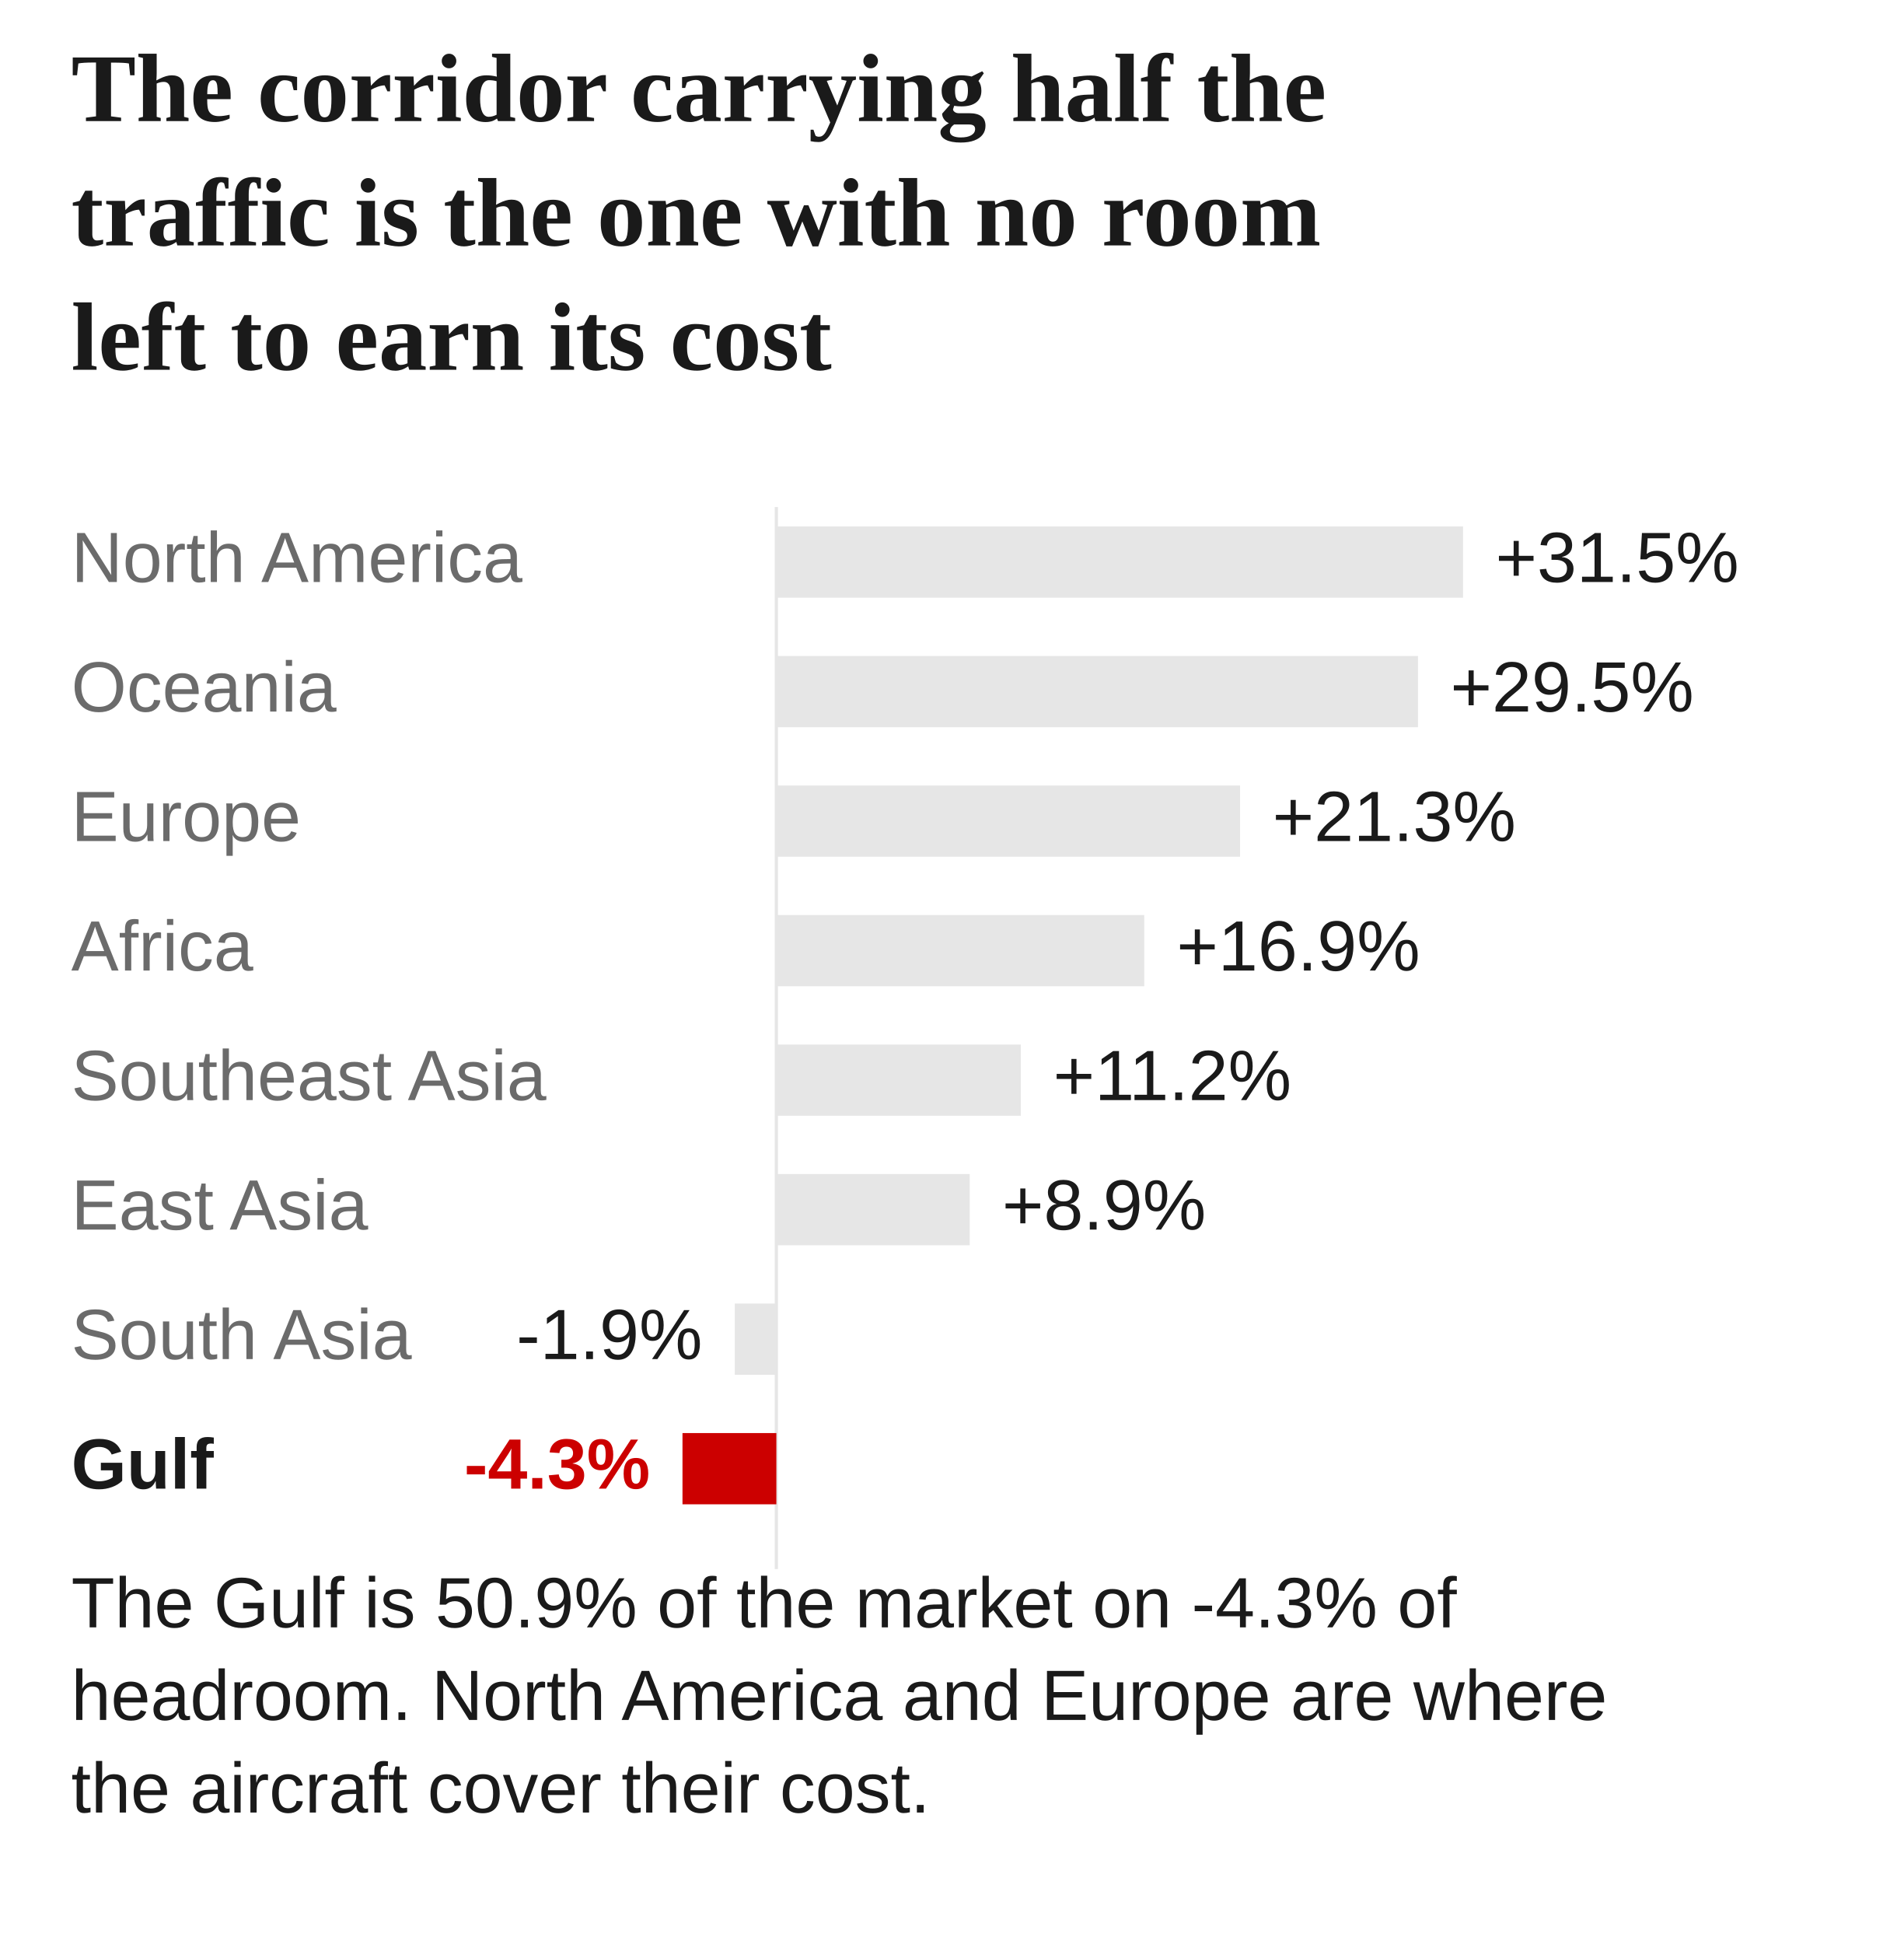
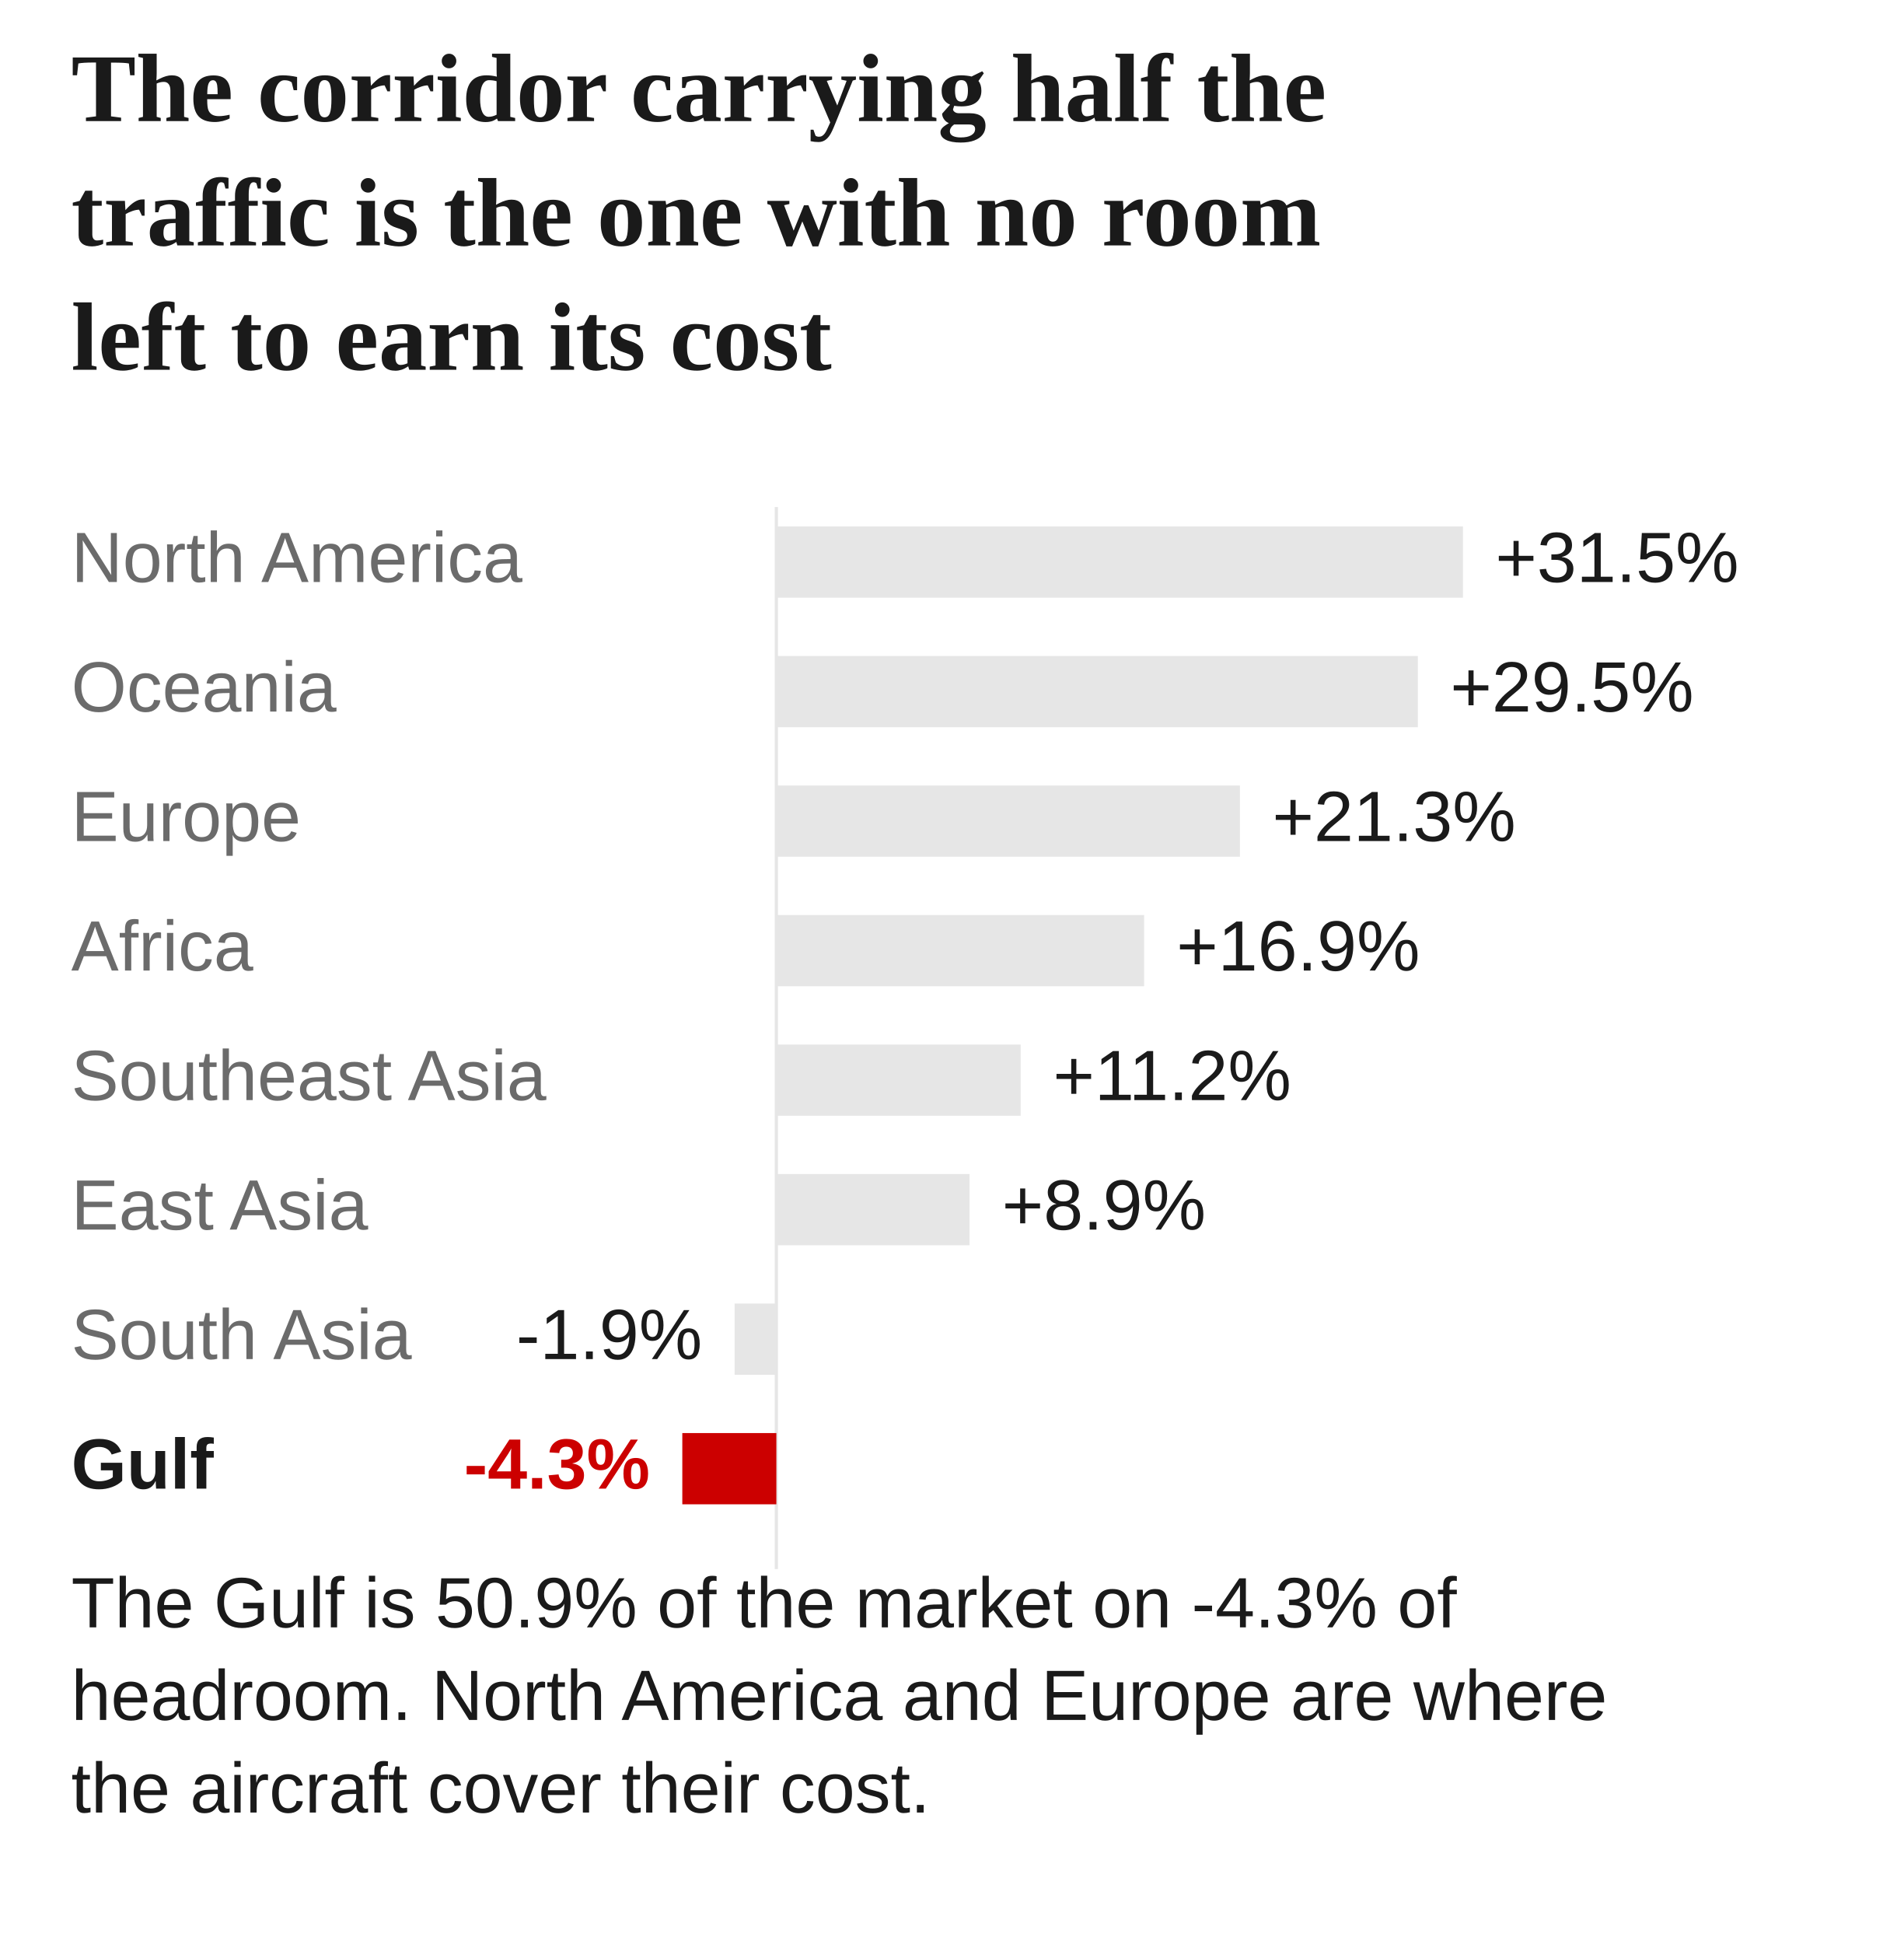
<svg xmlns="http://www.w3.org/2000/svg" width="588" height="600.4" viewBox="0 0 588 600.4" role="img" aria-label="Yield headroom by corridor, 2025. North America +31.5%, Oceania +29.5%, Europe +21.3%, Africa +16.9%, Southeast Asia +11.2%, East Asia +8.9%, South Asia -1.9%, Gulf -4.3%. The Gulf carries 50.9% of India's international traffic and is the only corridor with negative headroom against IndiGo's achieved 5.06 INR per RPK.">
  <text x="22" y="37.4" font-family="'IBM Plex Serif', Georgia, 'Times New Roman', serif" font-size="30" font-weight="600" fill="#1A1A1A" text-anchor="start">The corridor carrying half the</text>
  <text x="22" y="75.8" font-family="'IBM Plex Serif', Georgia, 'Times New Roman', serif" font-size="30" font-weight="600" fill="#1A1A1A" text-anchor="start">traffic is the one with no room</text>
  <text x="22" y="114.2" font-family="'IBM Plex Serif', Georgia, 'Times New Roman', serif" font-size="30" font-weight="600" fill="#1A1A1A" text-anchor="start">left to earn its cost</text>
  <line x1="239.818" y1="156.6" x2="239.818" y2="484.6" stroke="#E6E6E6" stroke-width="1" />
-   <rect x="239.818" y="162.6" width="212.128" height="22" fill="#E6E6E6" />
+   <rect x="239.818" y="162.6" width="212.092" height="22" fill="#E6E6E6" />
  <text x="22" y="179.76" font-family="'IBM Plex Sans', 'Segoe UI', 'Helvetica Neue', Arial, sans-serif" font-size="22" font-weight="400" fill="#6B6B6B" text-anchor="start">North America</text>
-   <text x="461.946" y="179.76" font-family="'IBM Plex Sans', 'Segoe UI', 'Helvetica Neue', Arial, sans-serif" font-size="22" font-weight="400" fill="#1A1A1A" text-anchor="start">+31.5%</text>
-   <rect x="239.818" y="202.6" width="198.205" height="22" fill="#E6E6E6" />
+   <text x="461.91" y="179.76" font-family="'IBM Plex Sans', 'Segoe UI', 'Helvetica Neue', Arial, sans-serif" font-size="22" font-weight="400" fill="#1A1A1A" text-anchor="start">+31.5%</text>
+   <rect x="239.818" y="202.6" width="198.169" height="22" fill="#E6E6E6" />
  <text x="22" y="219.76" font-family="'IBM Plex Sans', 'Segoe UI', 'Helvetica Neue', Arial, sans-serif" font-size="22" font-weight="400" fill="#6B6B6B" text-anchor="start">Oceania</text>
-   <text x="448.024" y="219.76" font-family="'IBM Plex Sans', 'Segoe UI', 'Helvetica Neue', Arial, sans-serif" font-size="22" font-weight="400" fill="#1A1A1A" text-anchor="start">+29.5%</text>
-   <rect x="239.818" y="242.6" width="143.235" height="22" fill="#E6E6E6" />
+   <text x="447.987" y="219.76" font-family="'IBM Plex Sans', 'Segoe UI', 'Helvetica Neue', Arial, sans-serif" font-size="22" font-weight="400" fill="#1A1A1A" text-anchor="start">+29.5%</text>
+   <rect x="239.818" y="242.6" width="143.194" height="22" fill="#E6E6E6" />
  <text x="22" y="259.76" font-family="'IBM Plex Sans', 'Segoe UI', 'Helvetica Neue', Arial, sans-serif" font-size="22" font-weight="400" fill="#6B6B6B" text-anchor="start">Europe</text>
-   <text x="393.053" y="259.76" font-family="'IBM Plex Sans', 'Segoe UI', 'Helvetica Neue', Arial, sans-serif" font-size="22" font-weight="400" fill="#1A1A1A" text-anchor="start">+21.3%</text>
-   <rect x="239.818" y="282.6" width="113.64" height="22" fill="#E6E6E6" />
+   <text x="393.012" y="259.76" font-family="'IBM Plex Sans', 'Segoe UI', 'Helvetica Neue', Arial, sans-serif" font-size="22" font-weight="400" fill="#1A1A1A" text-anchor="start">+21.3%</text>
+   <rect x="239.818" y="282.6" width="113.597" height="22" fill="#E6E6E6" />
  <text x="22" y="299.76" font-family="'IBM Plex Sans', 'Segoe UI', 'Helvetica Neue', Arial, sans-serif" font-size="22" font-weight="400" fill="#6B6B6B" text-anchor="start">Africa</text>
-   <text x="363.458" y="299.76" font-family="'IBM Plex Sans', 'Segoe UI', 'Helvetica Neue', Arial, sans-serif" font-size="22" font-weight="400" fill="#1A1A1A" text-anchor="start">+16.9%</text>
-   <rect x="239.818" y="322.6" width="75.51" height="22" fill="#E6E6E6" />
+   <text x="363.415" y="299.76" font-family="'IBM Plex Sans', 'Segoe UI', 'Helvetica Neue', Arial, sans-serif" font-size="22" font-weight="400" fill="#1A1A1A" text-anchor="start">+16.9%</text>
+   <rect x="239.818" y="322.6" width="75.464" height="22" fill="#E6E6E6" />
  <text x="22" y="339.76" font-family="'IBM Plex Sans', 'Segoe UI', 'Helvetica Neue', Arial, sans-serif" font-size="22" font-weight="400" fill="#6B6B6B" text-anchor="start">Southeast Asia</text>
-   <text x="325.329" y="339.76" font-family="'IBM Plex Sans', 'Segoe UI', 'Helvetica Neue', Arial, sans-serif" font-size="22" font-weight="400" fill="#1A1A1A" text-anchor="start">+11.2%</text>
-   <rect x="239.818" y="362.6" width="59.73" height="22" fill="#E6E6E6" />
+   <text x="325.282" y="339.76" font-family="'IBM Plex Sans', 'Segoe UI', 'Helvetica Neue', Arial, sans-serif" font-size="22" font-weight="400" fill="#1A1A1A" text-anchor="start">+11.2%</text>
+   <rect x="239.818" y="362.6" width="59.683" height="22" fill="#E6E6E6" />
  <text x="22" y="379.76" font-family="'IBM Plex Sans', 'Segoe UI', 'Helvetica Neue', Arial, sans-serif" font-size="22" font-weight="400" fill="#6B6B6B" text-anchor="start">East Asia</text>
-   <text x="309.548" y="379.76" font-family="'IBM Plex Sans', 'Segoe UI', 'Helvetica Neue', Arial, sans-serif" font-size="22" font-weight="400" fill="#1A1A1A" text-anchor="start">+8.9%</text>
-   <rect x="226.974" y="402.6" width="12.845" height="22" fill="#E6E6E6" />
+   <text x="309.501" y="379.76" font-family="'IBM Plex Sans', 'Segoe UI', 'Helvetica Neue', Arial, sans-serif" font-size="22" font-weight="400" fill="#1A1A1A" text-anchor="start">+8.9%</text>
+   <rect x="226.921" y="402.6" width="12.898" height="22" fill="#E6E6E6" />
  <text x="22" y="419.76" font-family="'IBM Plex Sans', 'Segoe UI', 'Helvetica Neue', Arial, sans-serif" font-size="22" font-weight="400" fill="#6B6B6B" text-anchor="start">South Asia</text>
-   <text x="216.974" y="419.76" font-family="'IBM Plex Sans', 'Segoe UI', 'Helvetica Neue', Arial, sans-serif" font-size="22" font-weight="400" fill="#1A1A1A" text-anchor="end">-1.9%</text>
-   <rect x="210.823" y="442.6" width="28.996" height="22" fill="#CC0000" />
+   <text x="216.921" y="419.76" font-family="'IBM Plex Sans', 'Segoe UI', 'Helvetica Neue', Arial, sans-serif" font-size="22" font-weight="400" fill="#1A1A1A" text-anchor="end">-1.9%</text>
+   <rect x="210.768" y="442.6" width="29.05" height="22" fill="#CC0000" />
  <text x="22" y="459.76" font-family="'IBM Plex Sans', 'Segoe UI', 'Helvetica Neue', Arial, sans-serif" font-size="22" font-weight="600" fill="#1A1A1A" text-anchor="start">Gulf</text>
-   <text x="200.823" y="459.76" font-family="'IBM Plex Sans', 'Segoe UI', 'Helvetica Neue', Arial, sans-serif" font-size="22" font-weight="600" fill="#CC0000" text-anchor="end">-4.3%</text>
+   <text x="200.768" y="459.76" font-family="'IBM Plex Sans', 'Segoe UI', 'Helvetica Neue', Arial, sans-serif" font-size="22" font-weight="600" fill="#CC0000" text-anchor="end">-4.3%</text>
  <text x="22" y="502.6" font-family="'IBM Plex Sans', 'Segoe UI', 'Helvetica Neue', Arial, sans-serif" font-size="22" font-weight="400" fill="#1A1A1A" text-anchor="start">The Gulf is 50.9% of the market on -4.3% of</text>
  <text x="22" y="531.2" font-family="'IBM Plex Sans', 'Segoe UI', 'Helvetica Neue', Arial, sans-serif" font-size="22" font-weight="400" fill="#1A1A1A" text-anchor="start">headroom. North America and Europe are where</text>
  <text x="22" y="559.8" font-family="'IBM Plex Sans', 'Segoe UI', 'Helvetica Neue', Arial, sans-serif" font-size="22" font-weight="400" fill="#1A1A1A" text-anchor="start">the aircraft cover their cost.</text>
</svg>
